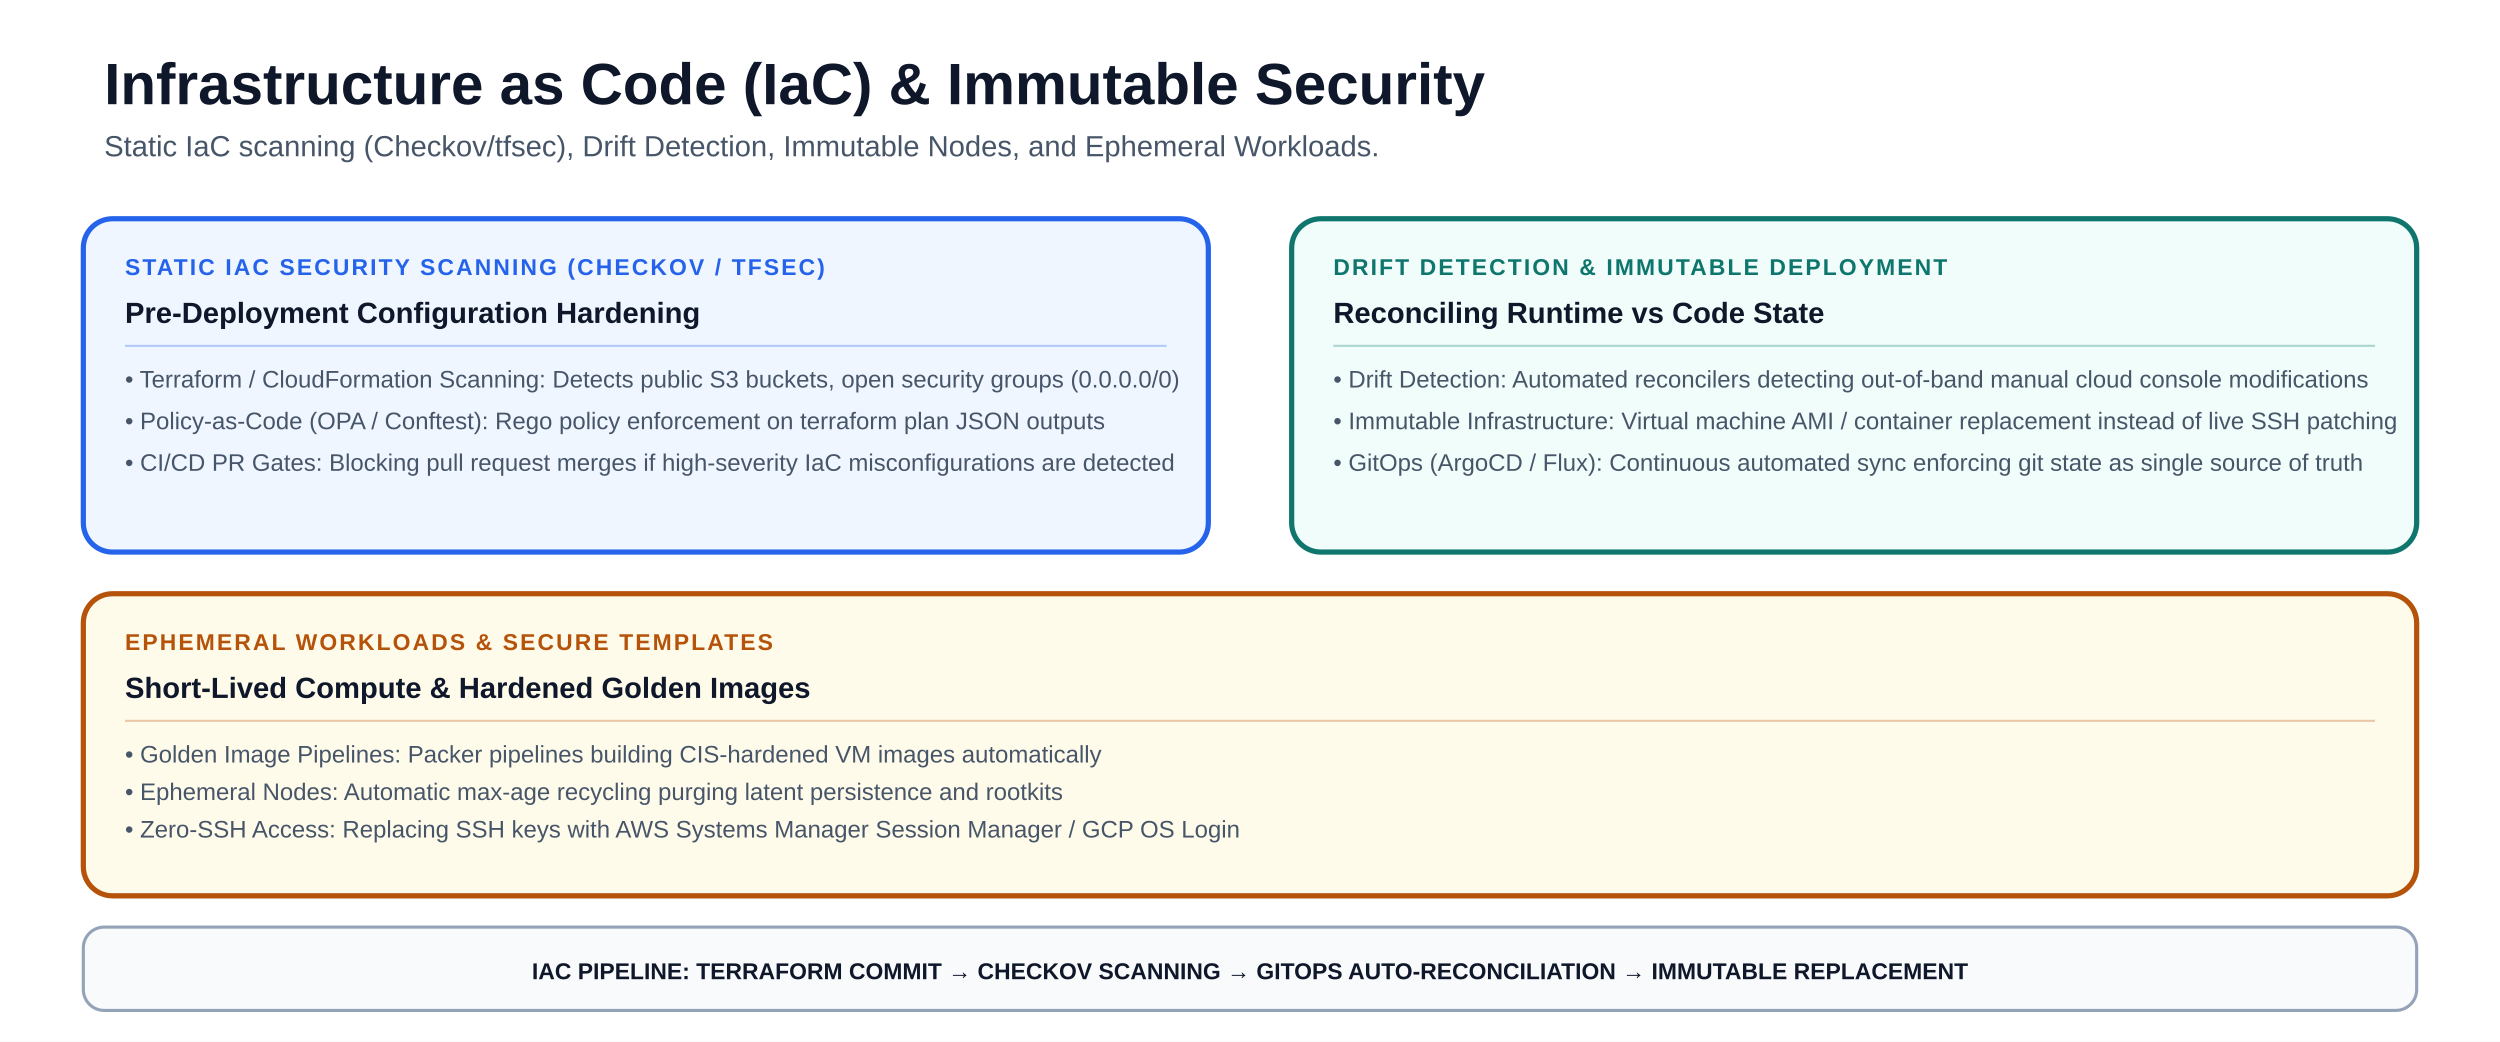
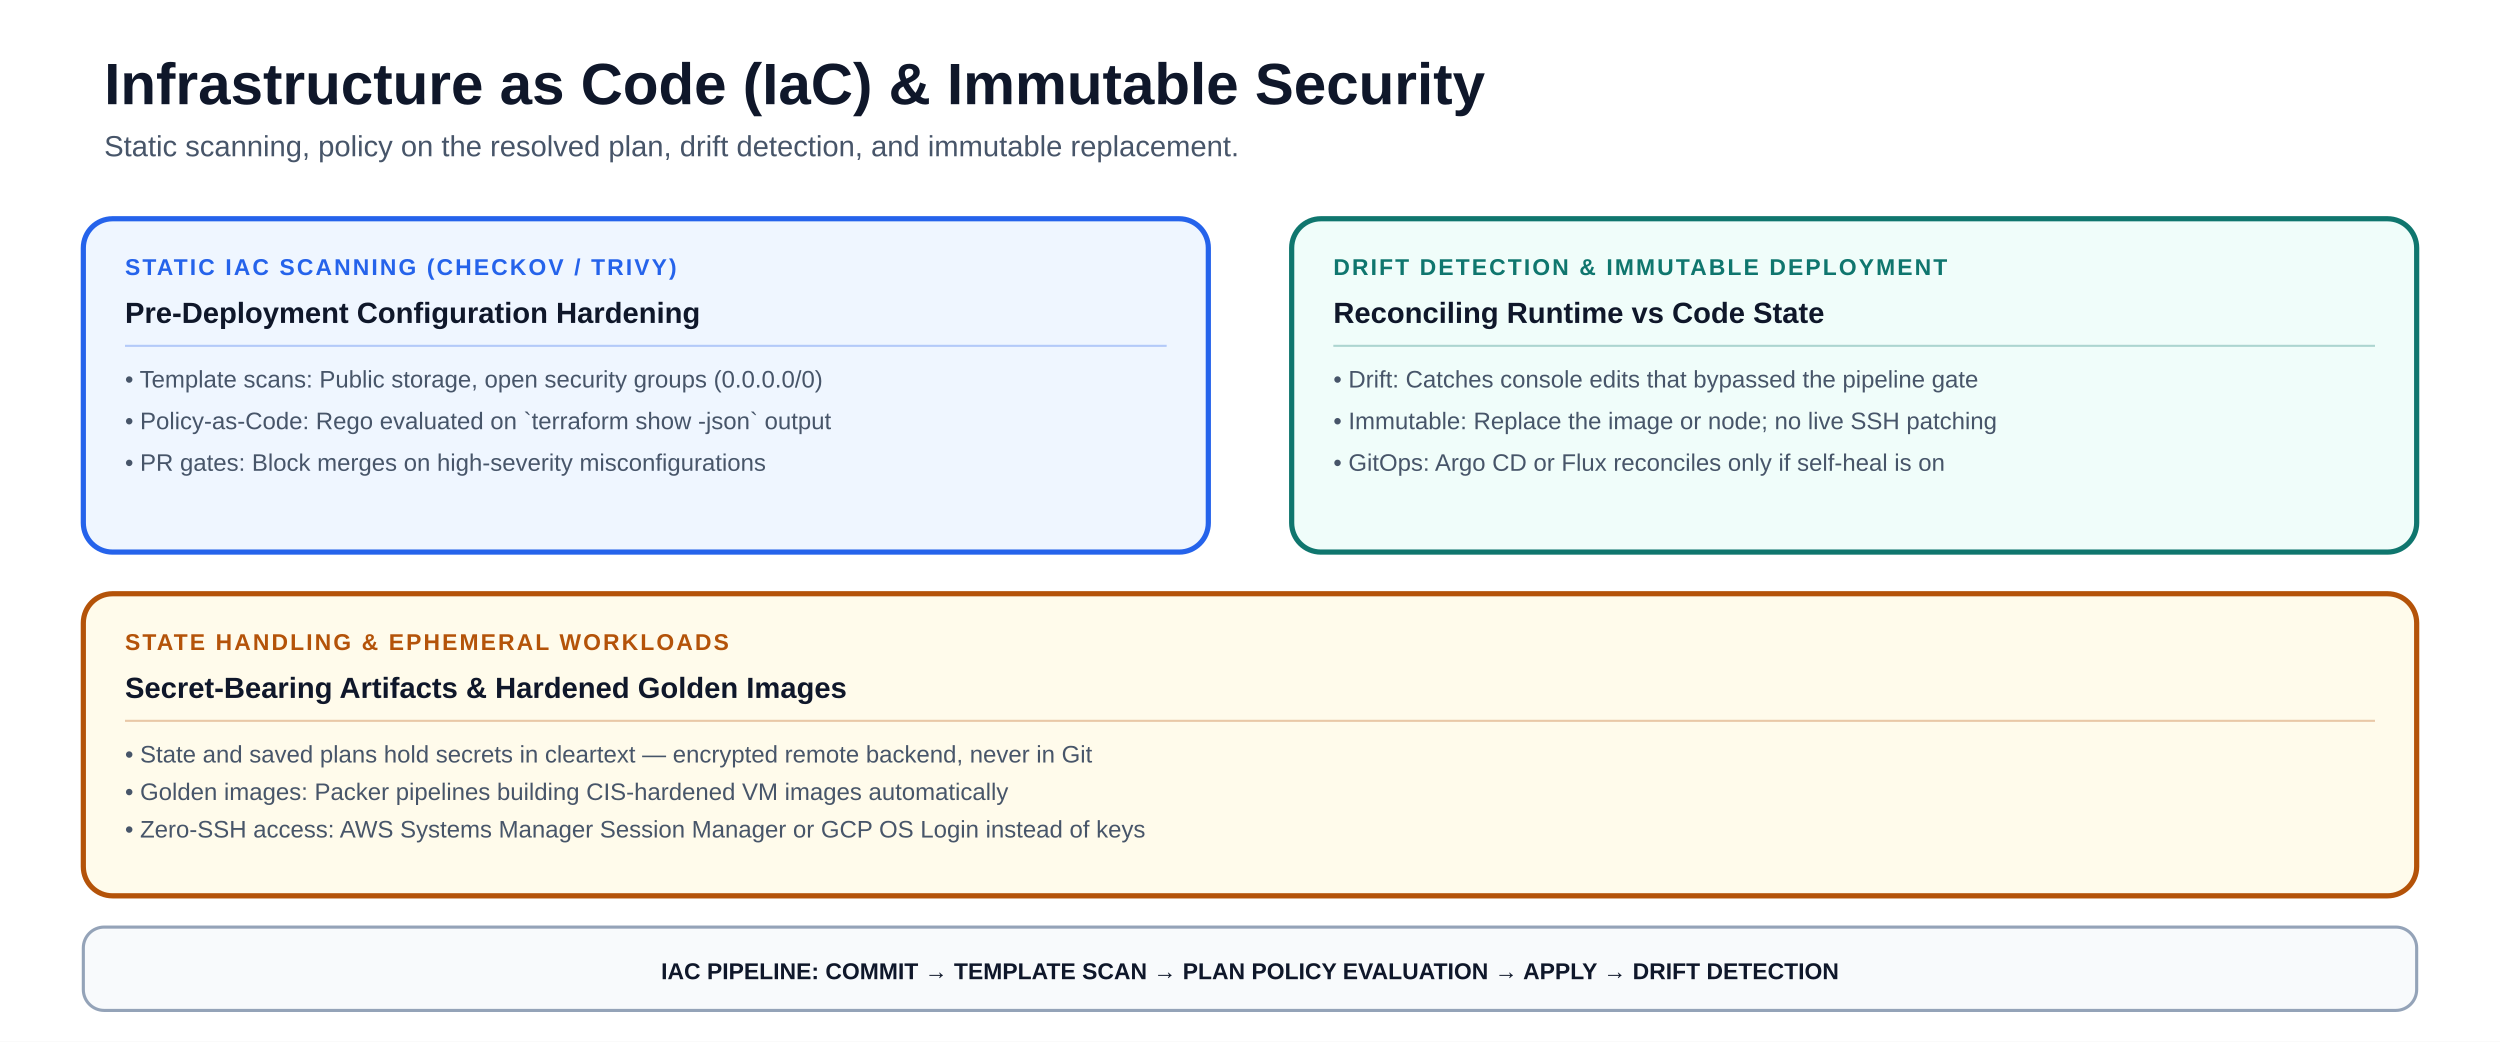
<svg xmlns="http://www.w3.org/2000/svg" viewBox="0 0 1200 500" font-family="-apple-system, BlinkMacSystemFont, 'Segoe UI', Arial, sans-serif" role="img" aria-labelledby="title description">
  <rect width="1200" height="500" fill="#ffffff" />
  <text x="50" y="50" font-size="28" font-weight="850" fill="#0f172a">Infrastructure as Code (IaC) &amp; Immutable Security</text>
-   <text x="50" y="75" font-size="14" fill="#475569">Static IaC scanning (Checkov/tfsec), Drift Detection, Immutable Nodes, and Ephemeral Workloads.</text>
+   <text x="50" y="75" font-size="14" fill="#475569">Static scanning, policy on the resolved plan, drift detection, and immutable replacement.</text>
  <rect x="40" y="105" width="540" height="160" rx="14" fill="#eff6ff" stroke="#2563eb" stroke-width="2.5" />
-   <text x="60" y="132" font-size="11" font-weight="900" letter-spacing="1" fill="#2563eb">STATIC IAC SECURITY SCANNING (CHECKOV / TFSEC)</text>
+   <text x="60" y="132" font-size="11" font-weight="900" letter-spacing="1" fill="#2563eb">STATIC IAC SCANNING (CHECKOV / TRIVY)</text>
  <text x="60" y="155" font-size="14" font-weight="800" fill="#0f172a">Pre-Deployment Configuration Hardening</text>
  <line x1="60" y1="166" x2="560" y2="166" stroke="#2563eb" stroke-opacity="0.3" stroke-width="1" />
-   <text x="60" y="186" font-size="11.5" font-weight="500" fill="#475569">• Terraform / CloudFormation Scanning: Detects public S3 buckets, open security groups (0.0.0.0/0)</text>
-   <text x="60" y="206" font-size="11.5" font-weight="500" fill="#475569">• Policy-as-Code (OPA / Conftest): Rego policy enforcement on terraform plan JSON outputs</text>
-   <text x="60" y="226" font-size="11.5" font-weight="500" fill="#475569">• CI/CD PR Gates: Blocking pull request merges if high-severity IaC misconfigurations are detected</text>
+   <text x="60" y="186" font-size="11.5" font-weight="500" fill="#475569">• Template scans: Public storage, open security groups (0.0.0.0/0)</text>
+   <text x="60" y="206" font-size="11.5" font-weight="500" fill="#475569">• Policy-as-Code: Rego evaluated on `terraform show -json` output</text>
+   <text x="60" y="226" font-size="11.5" font-weight="500" fill="#475569">• PR gates: Block merges on high-severity misconfigurations</text>
  <rect x="620" y="105" width="540" height="160" rx="14" fill="#f0fdfa" stroke="#0f766e" stroke-width="2.5" />
  <text x="640" y="132" font-size="11" font-weight="900" letter-spacing="1" fill="#0f766e">DRIFT DETECTION &amp; IMMUTABLE DEPLOYMENT</text>
  <text x="640" y="155" font-size="14" font-weight="800" fill="#0f172a">Reconciling Runtime vs Code State</text>
  <line x1="640" y1="166" x2="1140" y2="166" stroke="#0f766e" stroke-opacity="0.3" stroke-width="1" />
-   <text x="640" y="186" font-size="11.5" font-weight="500" fill="#475569">• Drift Detection: Automated reconcilers detecting out-of-band manual cloud console modifications</text>
-   <text x="640" y="206" font-size="11.5" font-weight="500" fill="#475569">• Immutable Infrastructure: Virtual machine AMI / container replacement instead of live SSH patching</text>
-   <text x="640" y="226" font-size="11.5" font-weight="500" fill="#475569">• GitOps (ArgoCD / Flux): Continuous automated sync enforcing git state as single source of truth</text>
+   <text x="640" y="186" font-size="11.5" font-weight="500" fill="#475569">• Drift: Catches console edits that bypassed the pipeline gate</text>
+   <text x="640" y="206" font-size="11.5" font-weight="500" fill="#475569">• Immutable: Replace the image or node; no live SSH patching</text>
+   <text x="640" y="226" font-size="11.5" font-weight="500" fill="#475569">• GitOps: Argo CD or Flux reconciles only if self-heal is on</text>
  <rect x="40" y="285" width="1120" height="145" rx="14" fill="#fffbeb" stroke="#b45309" stroke-width="2.5" />
-   <text x="60" y="312" font-size="11" font-weight="900" letter-spacing="1" fill="#b45309">EPHEMERAL WORKLOADS &amp; SECURE TEMPLATES</text>
-   <text x="60" y="335" font-size="14" font-weight="800" fill="#0f172a">Short-Lived Compute &amp; Hardened Golden Images</text>
+   <text x="60" y="312" font-size="11" font-weight="900" letter-spacing="1" fill="#b45309">STATE HANDLING &amp; EPHEMERAL WORKLOADS</text>
+   <text x="60" y="335" font-size="14" font-weight="800" fill="#0f172a">Secret-Bearing Artifacts &amp; Hardened Golden Images</text>
  <line x1="60" y1="346" x2="1140" y2="346" stroke="#b45309" stroke-opacity="0.3" stroke-width="1" />
-   <text x="60" y="366" font-size="11.5" font-weight="500" fill="#475569">• Golden Image Pipelines: Packer pipelines building CIS-hardened VM images automatically</text>
-   <text x="60" y="384" font-size="11.5" font-weight="500" fill="#475569">• Ephemeral Nodes: Automatic max-age recycling purging latent persistence and rootkits</text>
-   <text x="60" y="402" font-size="11.5" font-weight="500" fill="#475569">• Zero-SSH Access: Replacing SSH keys with AWS Systems Manager Session Manager / GCP OS Login</text>
+   <text x="60" y="366" font-size="11.5" font-weight="500" fill="#475569">• State and saved plans hold secrets in cleartext — encrypted remote backend, never in Git</text>
+   <text x="60" y="384" font-size="11.5" font-weight="500" fill="#475569">• Golden images: Packer pipelines building CIS-hardened VM images automatically</text>
+   <text x="60" y="402" font-size="11.5" font-weight="500" fill="#475569">• Zero-SSH access: AWS Systems Manager Session Manager or GCP OS Login instead of keys</text>
  <rect x="40" y="445" width="1120" height="40" rx="10" fill="#f8fafc" stroke="#94a3b8" stroke-width="1.5" />
-   <text x="600" y="470" text-anchor="middle" font-size="11" font-weight="800" fill="#0f172a">IAC PIPELINE: TERRAFORM COMMIT → CHECKOV SCANNING → GITOPS AUTO-RECONCILIATION → IMMUTABLE REPLACEMENT</text>
+   <text x="600" y="470" text-anchor="middle" font-size="11" font-weight="800" fill="#0f172a">IAC PIPELINE: COMMIT → TEMPLATE SCAN → PLAN POLICY EVALUATION → APPLY → DRIFT DETECTION</text>
</svg>
